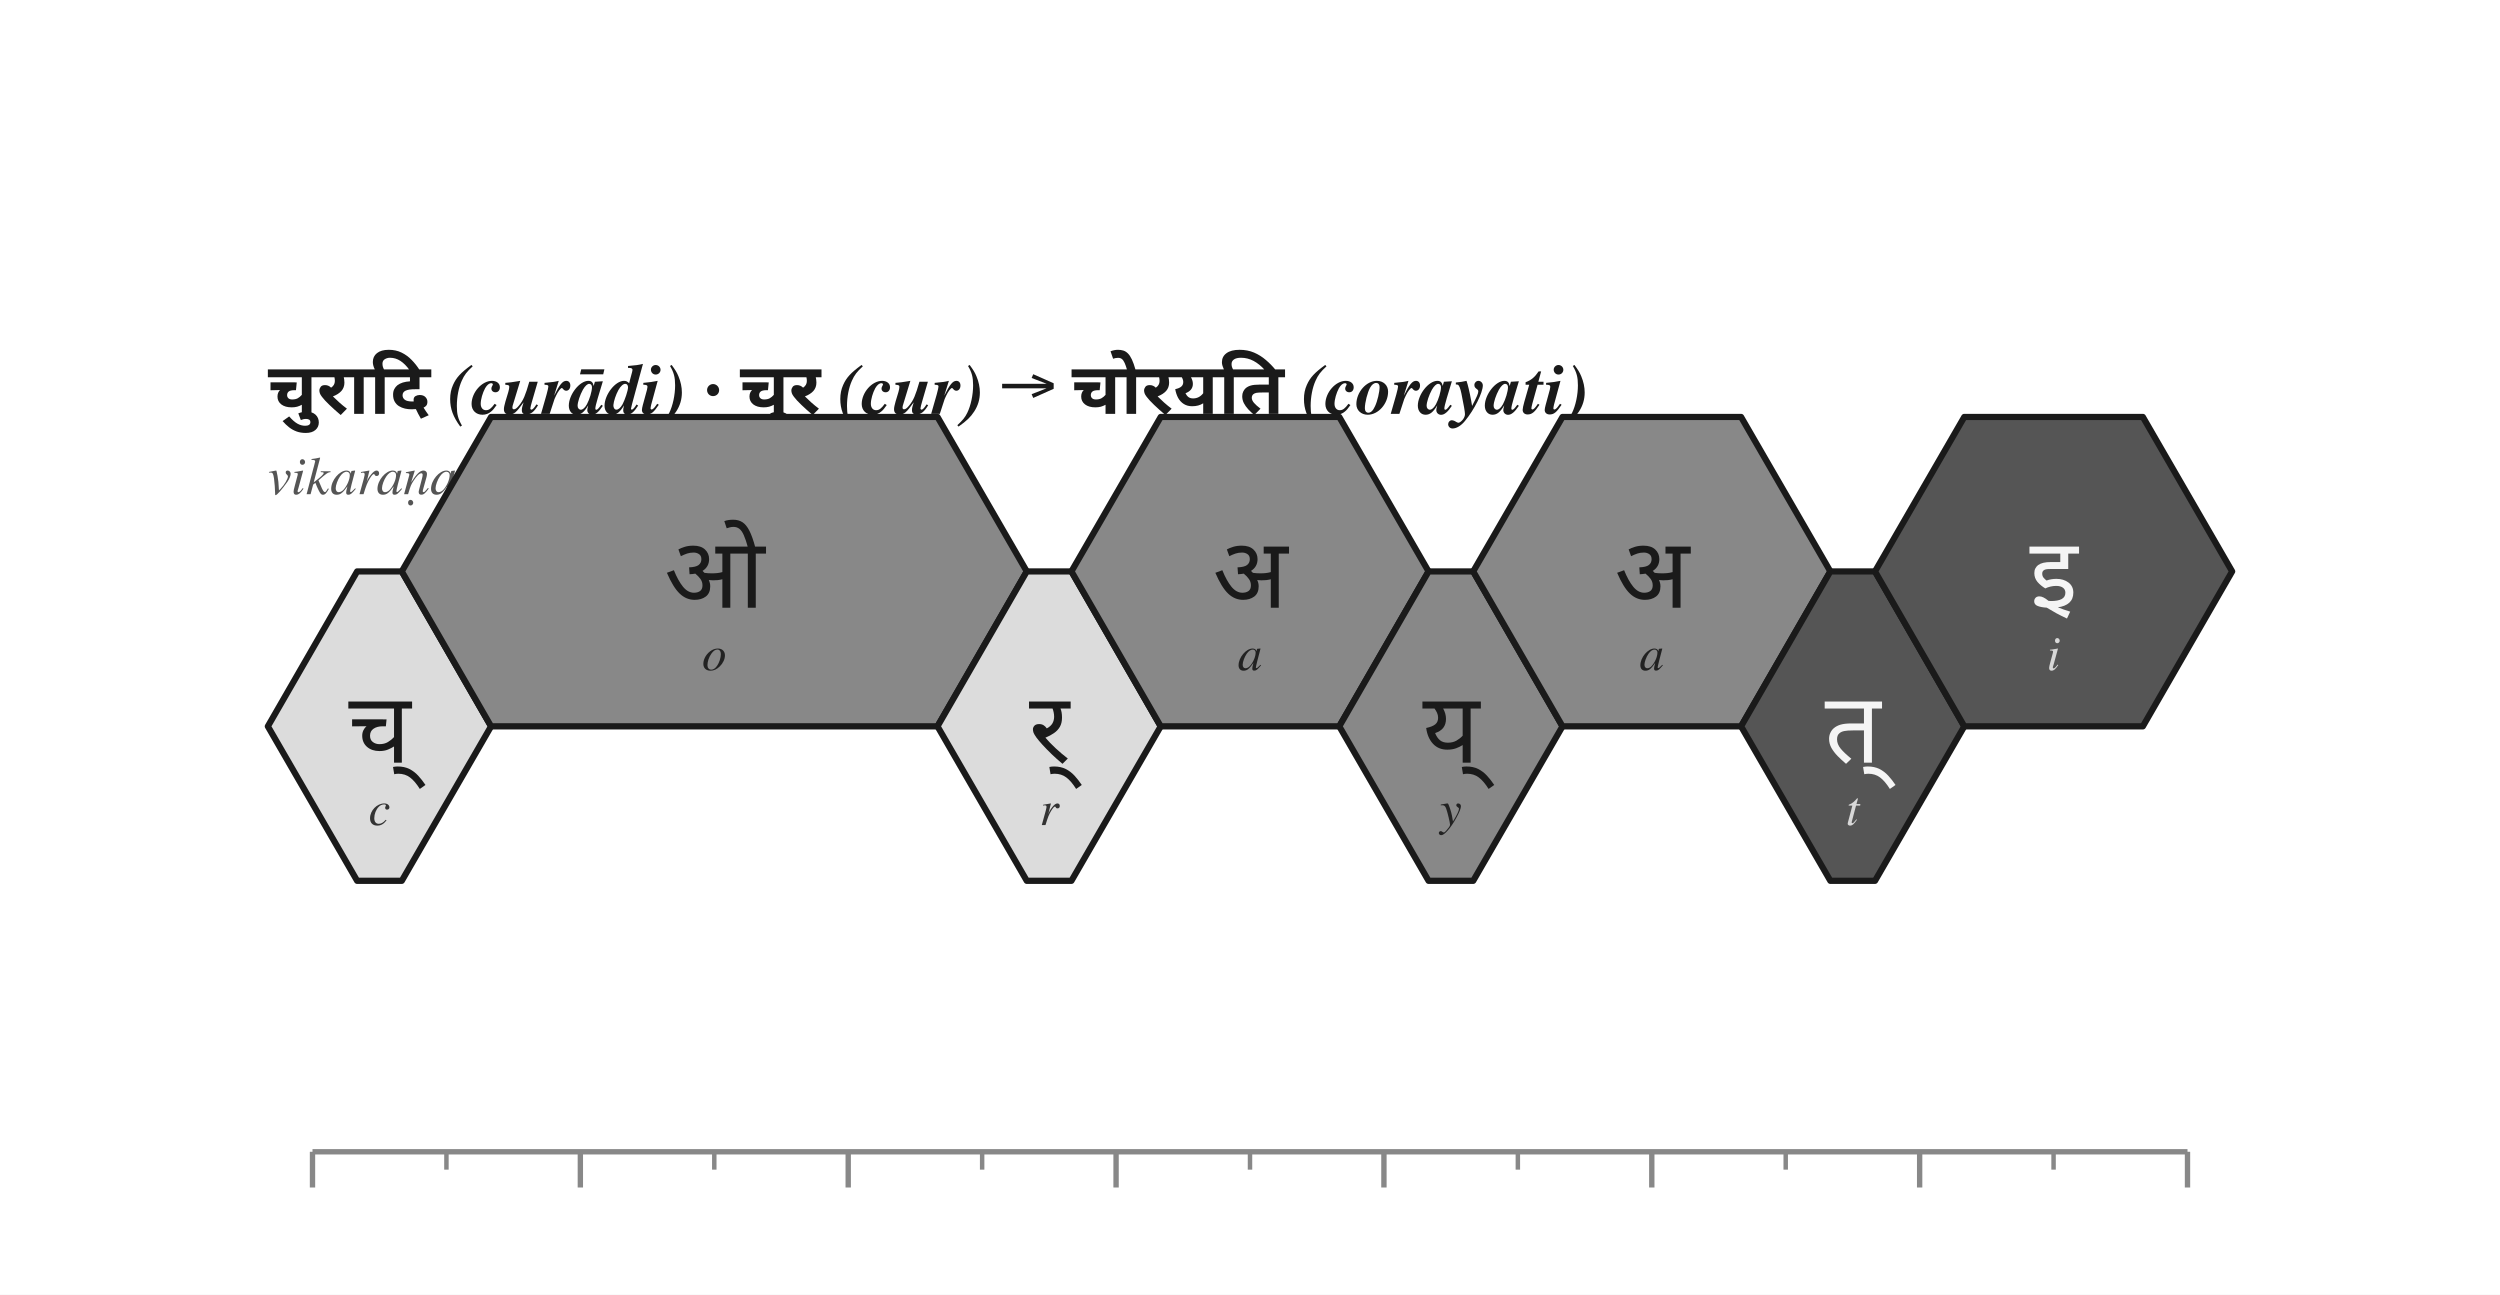
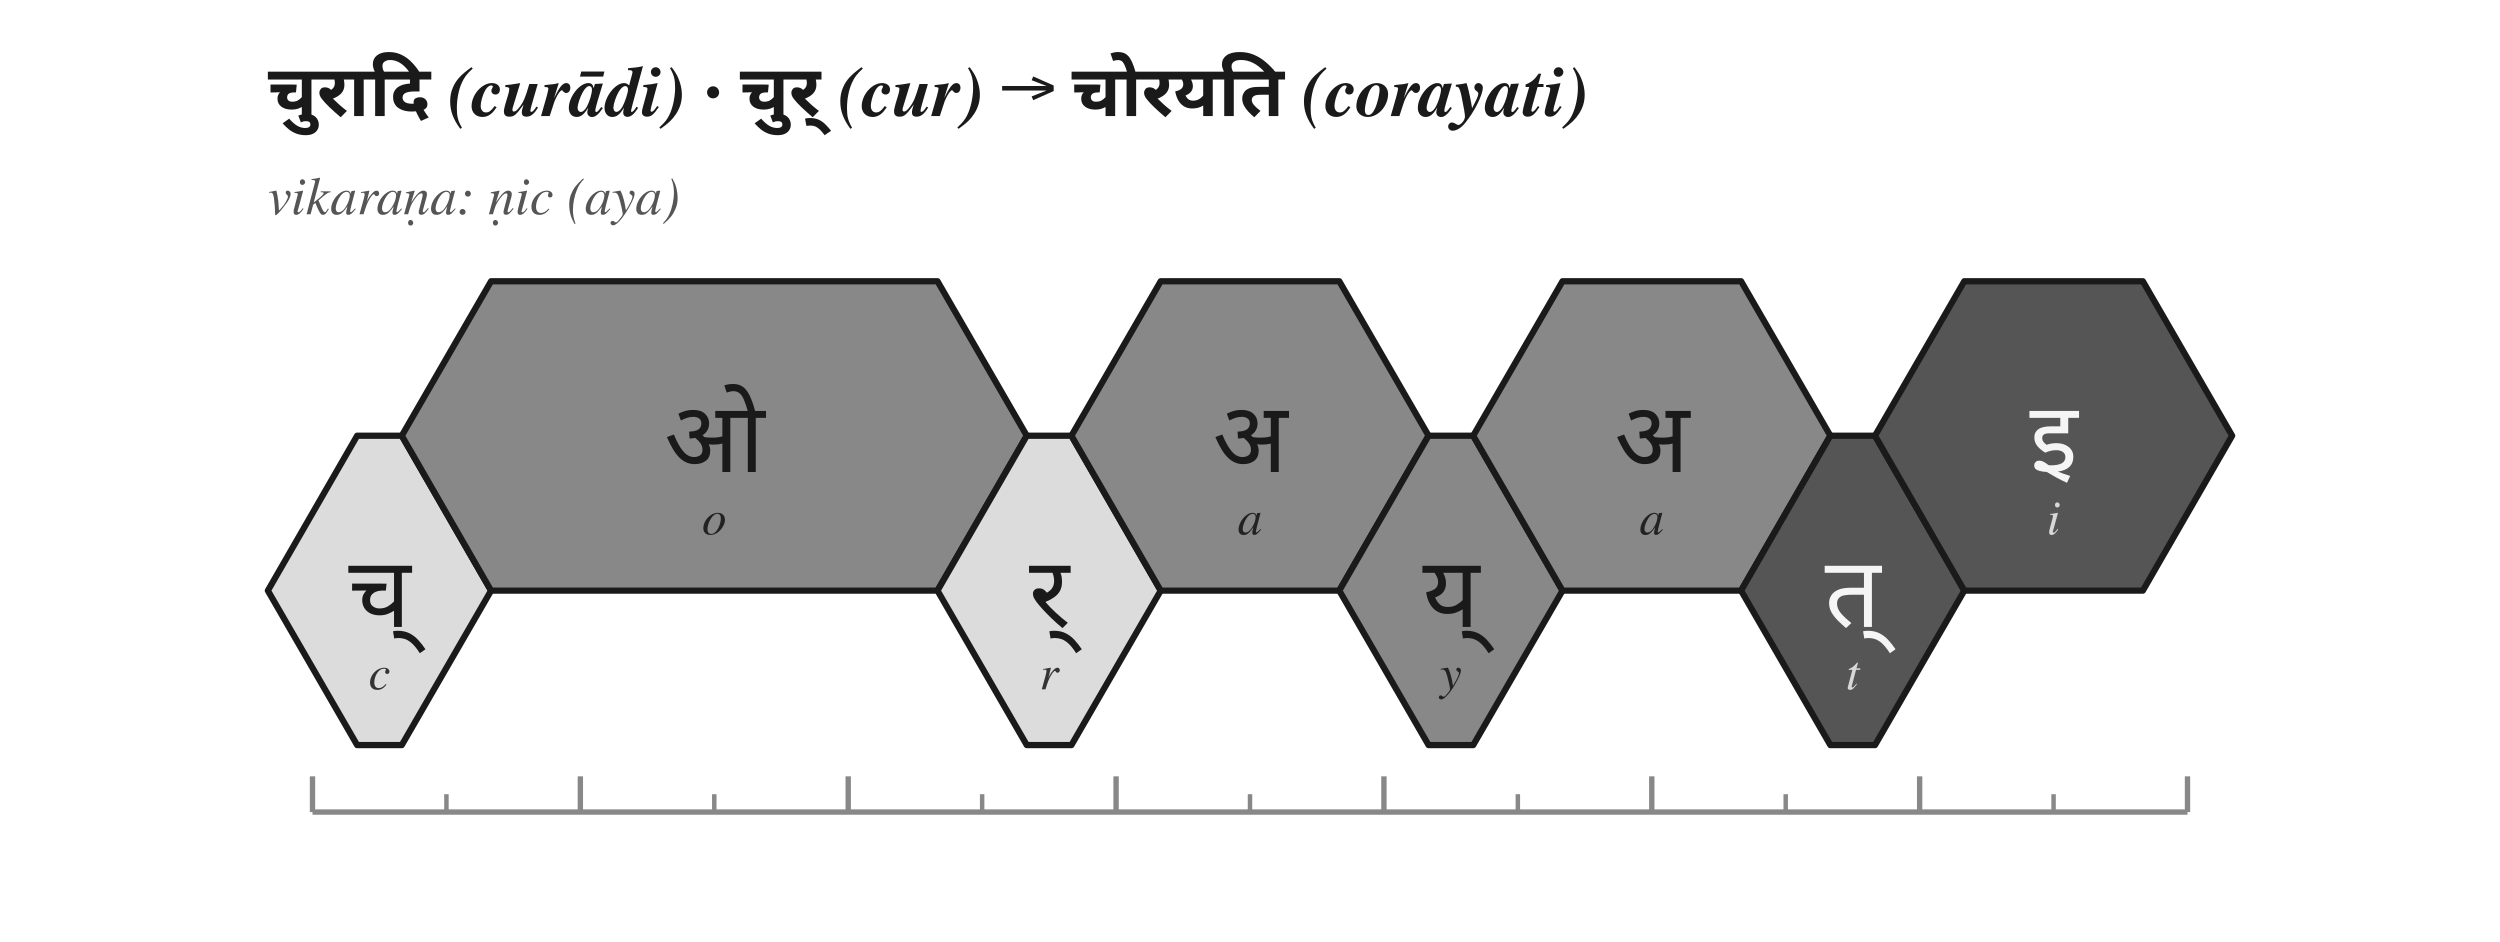
- <svg xmlns="http://www.w3.org/2000/svg" viewBox="0 0 560 290" width="560" height="290">
-   <rect x="0" y="0" width="560" height="290" fill="white" />
-   <text x="60.0" y="92.7" font-family="Charter, Georgia, Times, serif" font-size="16" font-weight="600" fill="#1a1a1a">
+ <svg xmlns="http://www.w3.org/2000/svg" viewBox="0 0 560 211" width="560" height="211">
+   <rect x="0" y="0" width="560" height="211" fill="white" />
+   <text x="60.0" y="26.0" font-family="Charter, Georgia, Times, serif" font-size="16" font-weight="600" fill="#1a1a1a">
    <tspan font-family="Noto Sans Devanagari, Kohinoor Devanagari, Devanagari MT, Arial Unicode MS, sans-serif">चुरादि</tspan>
    <tspan font-style="italic">(curādi)</tspan>  ·  <tspan font-family="Noto Sans Devanagari, Kohinoor Devanagari, Devanagari MT, Arial Unicode MS, sans-serif">चुर्</tspan>
    <tspan font-style="italic">(cur)</tspan> → <tspan font-family="Noto Sans Devanagari, Kohinoor Devanagari, Devanagari MT, Arial Unicode MS, sans-serif" font-weight="700">चोरयति</tspan>
    <tspan font-style="italic">(corayati)</tspan>
  </text>
-   <text x="60.0" y="110.7" font-family="Charter, Georgia, Times, serif" font-size="12" font-style="italic" fill="#555">vikaraṇa: ṇic (aya)</text>
-   <g transform="translate(85.0,180.0)">
+   <text x="60.0" y="48.0" font-family="Charter, Georgia, Times, serif" font-size="12" font-style="italic" fill="#555">vikaraṇa: ṇic (aya)</text>
+   <g transform="translate(85.0,149.6)">
    <polygon points="-5.0,-52.0 5.0,-52.0 25.0,-17.3 5.0,17.3 -5.0,17.3 -25.0,-17.3" fill="#dcdcdc" stroke="#1a1a1a" stroke-width="1.4" stroke-linejoin="round" />
    <text x="0.0" y="-16.8" font-family="Noto Sans Devanagari, Kohinoor Devanagari, Devanagari MT, Arial Unicode MS, sans-serif" font-size="22" font-weight="500" text-anchor="middle" dominant-baseline="middle" fill="#1a1a1a">च्</text>
    <text x="0.0" y="1.7" font-family="Charter, Georgia, Times, serif" font-size="11" font-style="italic" text-anchor="middle" dominant-baseline="middle" fill="#333333">c</text>
  </g>
-   <g transform="translate(85.0,180.0)">
+   <g transform="translate(85.0,149.6)">
    <polygon points="25.0,-86.6 125.0,-86.6 145.0,-52.0 125.0,-17.3 25.0,-17.3 5.0,-52.0" fill="#888888" stroke="#1a1a1a" stroke-width="1.4" stroke-linejoin="round" />
    <text x="75.0" y="-51.5" font-family="Noto Sans Devanagari, Kohinoor Devanagari, Devanagari MT, Arial Unicode MS, sans-serif" font-size="22" font-weight="500" text-anchor="middle" dominant-baseline="middle" fill="#1a1a1a">ओ</text>
    <text x="75.0" y="-33.0" font-family="Charter, Georgia, Times, serif" font-size="11" font-style="italic" text-anchor="middle" dominant-baseline="middle" fill="#222222">o</text>
  </g>
-   <g transform="translate(85.0,180.0)">
+   <g transform="translate(85.0,149.6)">
    <polygon points="145.0,-52.0 155.0,-52.0 175.0,-17.3 155.0,17.3 145.0,17.3 125.0,-17.3" fill="#dcdcdc" stroke="#1a1a1a" stroke-width="1.4" stroke-linejoin="round" />
    <text x="150.0" y="-16.8" font-family="Noto Sans Devanagari, Kohinoor Devanagari, Devanagari MT, Arial Unicode MS, sans-serif" font-size="22" font-weight="500" text-anchor="middle" dominant-baseline="middle" fill="#1a1a1a">र्</text>
    <text x="150.0" y="1.7" font-family="Charter, Georgia, Times, serif" font-size="11" font-style="italic" text-anchor="middle" dominant-baseline="middle" fill="#333333">r</text>
  </g>
-   <g transform="translate(85.0,180.0)">
+   <g transform="translate(85.0,149.6)">
    <polygon points="175.0,-86.6 215.0,-86.6 235.0,-52.0 215.0,-17.3 175.0,-17.3 155.0,-52.0" fill="#888888" stroke="#1a1a1a" stroke-width="1.4" stroke-linejoin="round" />
    <text x="195.0" y="-51.5" font-family="Noto Sans Devanagari, Kohinoor Devanagari, Devanagari MT, Arial Unicode MS, sans-serif" font-size="22" font-weight="500" text-anchor="middle" dominant-baseline="middle" fill="#1a1a1a">अ</text>
    <text x="195.0" y="-33.0" font-family="Charter, Georgia, Times, serif" font-size="11" font-style="italic" text-anchor="middle" dominant-baseline="middle" fill="#222222">a</text>
  </g>
-   <g transform="translate(85.0,180.0)">
+   <g transform="translate(85.0,149.6)">
    <polygon points="235.0,-52.0 245.0,-52.0 265.0,-17.3 245.0,17.3 235.0,17.3 215.0,-17.3" fill="#888888" stroke="#1a1a1a" stroke-width="1.4" stroke-linejoin="round" />
    <text x="240.0" y="-16.8" font-family="Noto Sans Devanagari, Kohinoor Devanagari, Devanagari MT, Arial Unicode MS, sans-serif" font-size="22" font-weight="500" text-anchor="middle" dominant-baseline="middle" fill="#1a1a1a">य्</text>
    <text x="240.0" y="1.7" font-family="Charter, Georgia, Times, serif" font-size="11" font-style="italic" text-anchor="middle" dominant-baseline="middle" fill="#222222">y</text>
  </g>
-   <g transform="translate(85.0,180.0)">
+   <g transform="translate(85.0,149.6)">
    <polygon points="265.0,-86.6 305.0,-86.6 325.0,-52.0 305.0,-17.3 265.0,-17.3 245.0,-52.0" fill="#888888" stroke="#1a1a1a" stroke-width="1.4" stroke-linejoin="round" />
    <text x="285.0" y="-51.5" font-family="Noto Sans Devanagari, Kohinoor Devanagari, Devanagari MT, Arial Unicode MS, sans-serif" font-size="22" font-weight="500" text-anchor="middle" dominant-baseline="middle" fill="#1a1a1a">अ</text>
    <text x="285.0" y="-33.0" font-family="Charter, Georgia, Times, serif" font-size="11" font-style="italic" text-anchor="middle" dominant-baseline="middle" fill="#222222">a</text>
  </g>
-   <g transform="translate(85.0,180.0)">
+   <g transform="translate(85.0,149.6)">
    <polygon points="325.0,-52.0 335.0,-52.0 355.0,-17.3 335.0,17.3 325.0,17.3 305.0,-17.3" fill="#555555" stroke="#1a1a1a" stroke-width="1.4" stroke-linejoin="round" />
    <text x="330.0" y="-16.8" font-family="Noto Sans Devanagari, Kohinoor Devanagari, Devanagari MT, Arial Unicode MS, sans-serif" font-size="22" font-weight="500" text-anchor="middle" dominant-baseline="middle" fill="#f5f5f5">त्</text>
    <text x="330.0" y="1.7" font-family="Charter, Georgia, Times, serif" font-size="11" font-style="italic" text-anchor="middle" dominant-baseline="middle" fill="#d8d8d8">t</text>
  </g>
-   <g transform="translate(85.0,180.0)">
+   <g transform="translate(85.0,149.6)">
    <polygon points="355.0,-86.6 395.0,-86.6 415.0,-52.0 395.0,-17.3 355.0,-17.3 335.0,-52.0" fill="#555555" stroke="#1a1a1a" stroke-width="1.4" stroke-linejoin="round" />
    <text x="375.0" y="-51.5" font-family="Noto Sans Devanagari, Kohinoor Devanagari, Devanagari MT, Arial Unicode MS, sans-serif" font-size="22" font-weight="500" text-anchor="middle" dominant-baseline="middle" fill="#f5f5f5">इ</text>
    <text x="375.0" y="-33.0" font-family="Charter, Georgia, Times, serif" font-size="11" font-style="italic" text-anchor="middle" dominant-baseline="middle" fill="#d8d8d8">i</text>
  </g>
-   <line x1="70.0" y1="258.0" x2="490.0" y2="258.0" stroke="#888" stroke-width="1.2" />
-   <line x1="70.0" y1="258.0" x2="70.0" y2="266.0" stroke="#888" stroke-width="1.2" />
-   <line x1="100.0" y1="258.0" x2="100.0" y2="262.0" stroke="#888" stroke-width="1.0" />
-   <line x1="130.0" y1="258.0" x2="130.0" y2="266.0" stroke="#888" stroke-width="1.2" />
-   <line x1="160.0" y1="258.0" x2="160.0" y2="262.0" stroke="#888" stroke-width="1.0" />
-   <line x1="190.0" y1="258.0" x2="190.0" y2="266.0" stroke="#888" stroke-width="1.2" />
-   <line x1="220.0" y1="258.0" x2="220.0" y2="262.0" stroke="#888" stroke-width="1.0" />
-   <line x1="250.0" y1="258.0" x2="250.0" y2="266.0" stroke="#888" stroke-width="1.2" />
-   <line x1="280.0" y1="258.0" x2="280.0" y2="262.0" stroke="#888" stroke-width="1.0" />
-   <line x1="310.0" y1="258.0" x2="310.0" y2="266.0" stroke="#888" stroke-width="1.2" />
-   <line x1="340.0" y1="258.0" x2="340.0" y2="262.0" stroke="#888" stroke-width="1.0" />
-   <line x1="370.0" y1="258.0" x2="370.0" y2="266.0" stroke="#888" stroke-width="1.2" />
-   <line x1="400.0" y1="258.0" x2="400.0" y2="262.0" stroke="#888" stroke-width="1.0" />
-   <line x1="430.0" y1="258.0" x2="430.0" y2="266.0" stroke="#888" stroke-width="1.2" />
-   <line x1="460.0" y1="258.0" x2="460.0" y2="262.0" stroke="#888" stroke-width="1.0" />
-   <line x1="490.0" y1="258.0" x2="490.0" y2="266.0" stroke="#888" stroke-width="1.2" />
+   <line x1="70.0" y1="181.9" x2="490.0" y2="181.9" stroke="#888" stroke-width="1.2" />
+   <line x1="70.0" y1="181.9" x2="70.0" y2="173.9" stroke="#888" stroke-width="1.2" />
+   <line x1="100.0" y1="181.9" x2="100.0" y2="177.9" stroke="#888" stroke-width="1.0" />
+   <line x1="130.0" y1="181.9" x2="130.0" y2="173.9" stroke="#888" stroke-width="1.2" />
+   <line x1="160.0" y1="181.9" x2="160.0" y2="177.9" stroke="#888" stroke-width="1.0" />
+   <line x1="190.0" y1="181.9" x2="190.0" y2="173.9" stroke="#888" stroke-width="1.2" />
+   <line x1="220.0" y1="181.9" x2="220.0" y2="177.9" stroke="#888" stroke-width="1.0" />
+   <line x1="250.0" y1="181.9" x2="250.0" y2="173.9" stroke="#888" stroke-width="1.2" />
+   <line x1="280.0" y1="181.9" x2="280.0" y2="177.9" stroke="#888" stroke-width="1.0" />
+   <line x1="310.0" y1="181.9" x2="310.0" y2="173.9" stroke="#888" stroke-width="1.2" />
+   <line x1="340.0" y1="181.9" x2="340.0" y2="177.9" stroke="#888" stroke-width="1.0" />
+   <line x1="370.0" y1="181.9" x2="370.0" y2="173.9" stroke="#888" stroke-width="1.2" />
+   <line x1="400.0" y1="181.9" x2="400.0" y2="177.9" stroke="#888" stroke-width="1.0" />
+   <line x1="430.0" y1="181.9" x2="430.0" y2="173.9" stroke="#888" stroke-width="1.2" />
+   <line x1="460.0" y1="181.9" x2="460.0" y2="177.9" stroke="#888" stroke-width="1.0" />
+   <line x1="490.0" y1="181.9" x2="490.0" y2="173.9" stroke="#888" stroke-width="1.2" />
</svg>
